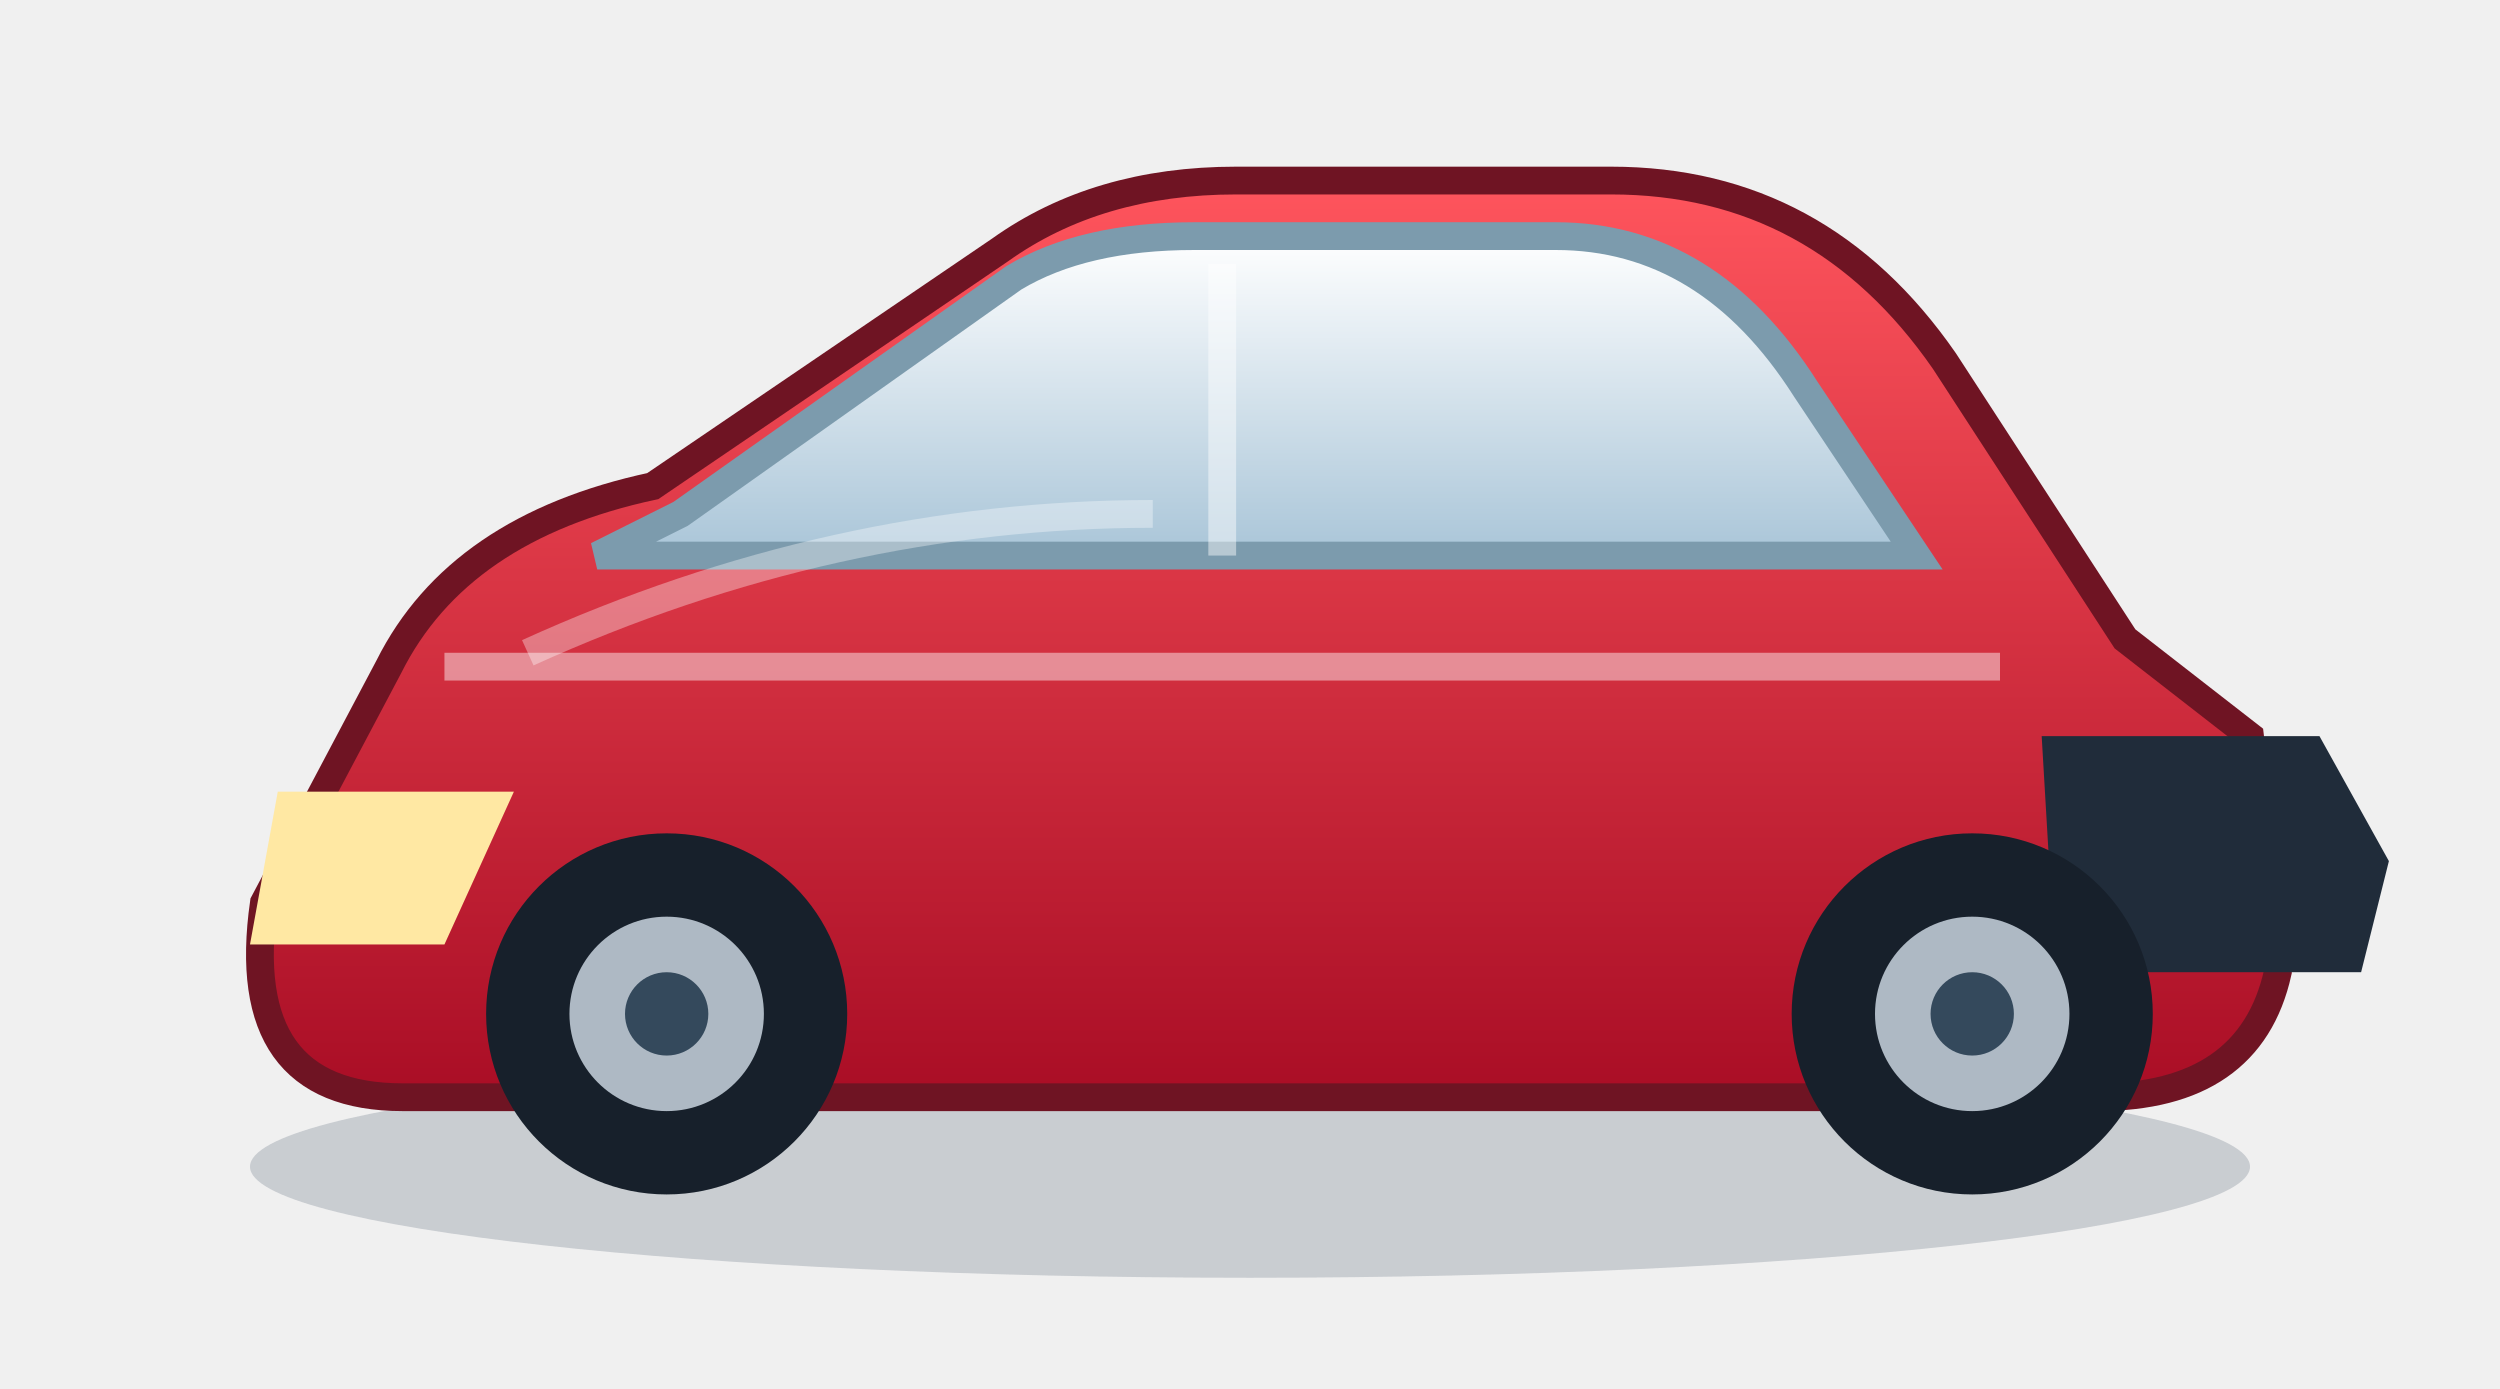
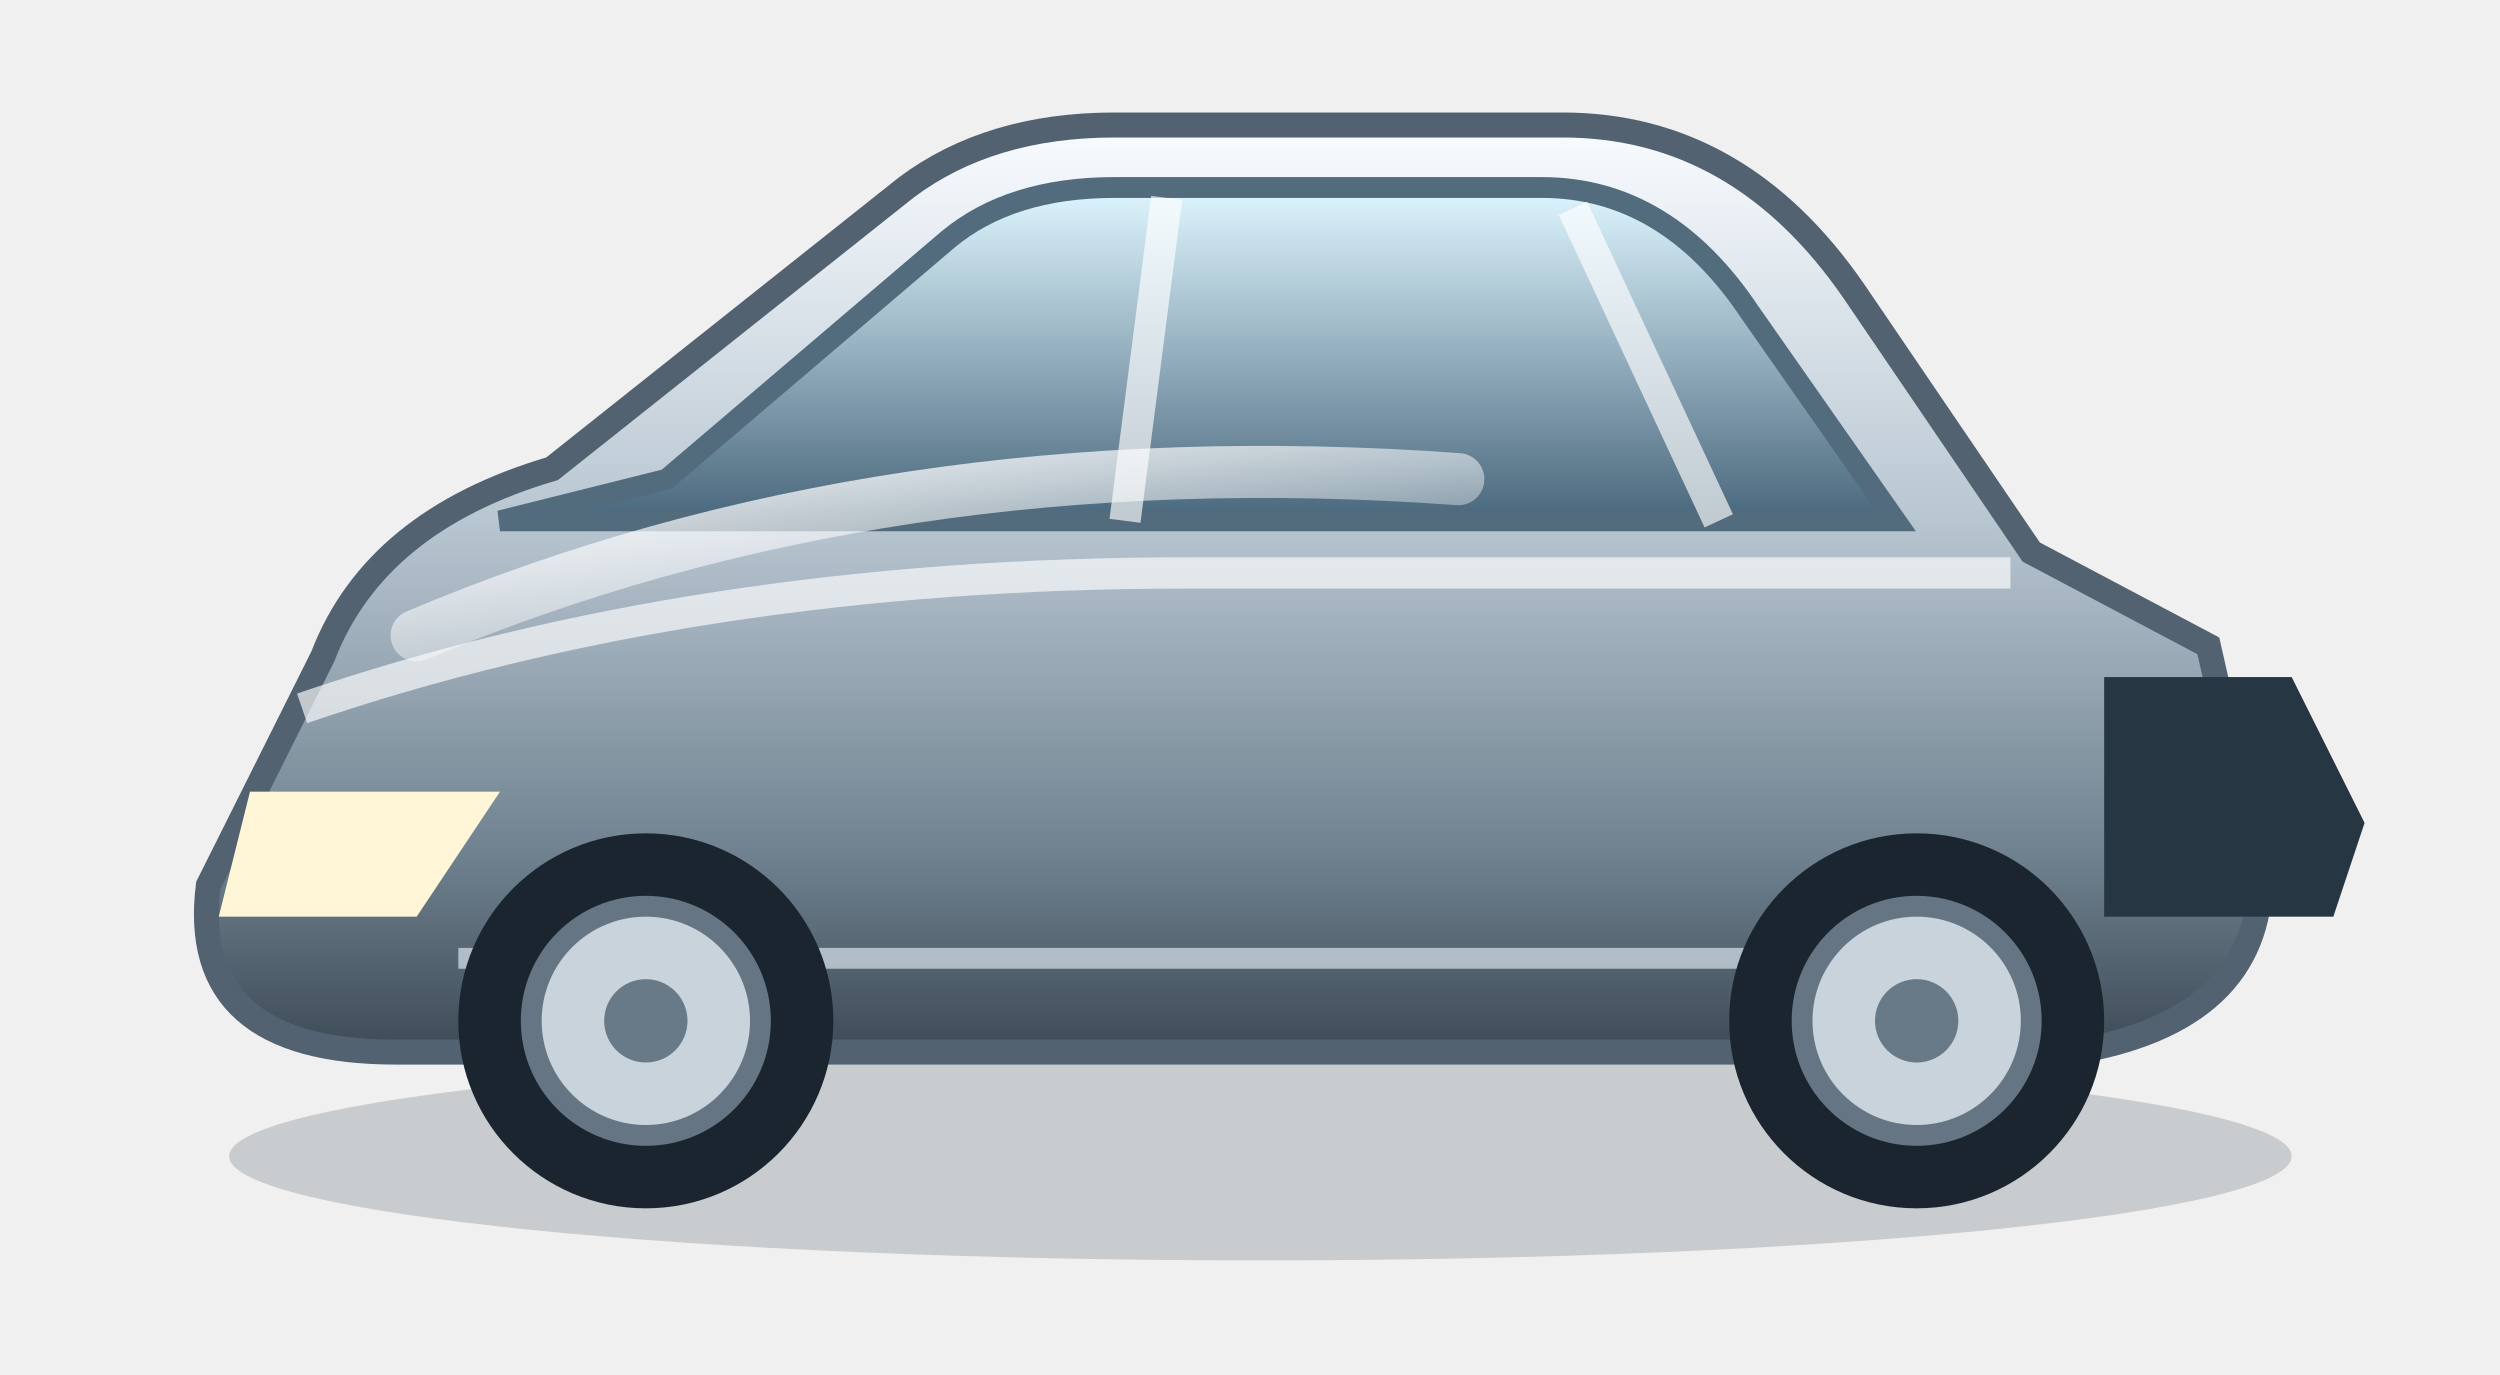
- <svg xmlns="http://www.w3.org/2000/svg" viewBox="0 0 180 100">
+ <svg xmlns="http://www.w3.org/2000/svg" viewBox="0 0 240 132">
  <defs>
-     <linearGradient id="b" x2="0" y2="1">
-       <stop stop-color="#ff555d" />
-       <stop offset="1" stop-color="#a90d25" />
+     <linearGradient id="body" x1="0" y1="0" x2="0" y2="1">
+       <stop stop-color="#f9fcff" />
+       <stop offset=".42" stop-color="#b9c7d2" />
+       <stop offset=".78" stop-color="#718391" />
+       <stop offset="1" stop-color="#3e4b57" />
    </linearGradient>
-     <linearGradient id="g" x2="0" y2="1">
-       <stop stop-color="#fff" />
-       <stop offset="1" stop-color="#a9c5d8" />
+     <linearGradient id="glass" x1="0" y1="0" x2="0" y2="1">
+       <stop stop-color="#dff6ff" />
+       <stop offset="1" stop-color="#49677c" />
+     </linearGradient>
+     <linearGradient id="shine" x1="0" y1="0" x2="1" y2="1">
+       <stop stop-color="#fff" stop-opacity=".95" />
+       <stop offset="1" stop-color="#fff" stop-opacity="0" />
    </linearGradient>
  </defs>
-   <ellipse cx="90" cy="84" rx="72" ry="8" fill="#172b43" opacity=".18" />
-   <path d="M19 65 28 48q5-10 19-13l25-17q7-5 17-5h27q15 0 24 13l13 20 9 7 2 17q-2 9-13 9H29q-12 0-10-14Z" fill="url(#b)" stroke="#6f1423" stroke-width="2" />
-   <path d="m49 37 24-17q5-3 13-3h26q11 0 18 11l8 12H43Z" fill="url(#g)" stroke="#7c9bad" stroke-width="2" />
-   <path d="M88 19v21M32 48h112" stroke="#fff" stroke-opacity=".45" stroke-width="2" />
-   <path d="M147 53h20l5 9-2 8h-22Z" fill="#202c3a" />
-   <path d="M20 57h17l-5 11H18Z" fill="#ffe8a3" />
-   <circle cx="48" cy="73" r="13" fill="#17202b" />
-   <circle cx="48" cy="73" r="7" fill="#aeb9c4" />
-   <circle cx="48" cy="73" r="3" fill="#34495c" />
-   <circle cx="142" cy="73" r="13" fill="#17202b" />
-   <circle cx="142" cy="73" r="7" fill="#aeb9c4" />
-   <circle cx="142" cy="73" r="3" fill="#34495c" />
-   <path d="M38 47q22-10 45-10" stroke="#fff" stroke-width="2" opacity=".35" fill="none" />
+   <ellipse cx="121" cy="111" rx="99" ry="10" fill="#182536" opacity=".18" />
+   <path d="M20 85 31 63q5-13 22-18l34-27q8-6 20-6h43q17 0 28 16l17 25 17 9 5 22q0 14-18 17H38Q18 101 20 85Z" fill="url(#body)" stroke="#526271" stroke-width="2.4" />
+   <path d="m64 46 27-23q6-5 16-5h41q12 0 20 12l14 20H48Z" fill="url(#glass)" stroke="#526b7d" stroke-width="2" />
+   <path d="M112 19 108 50M151 20l14 30M29 68q38-13 85-13h79" fill="none" stroke="#fff" stroke-width="3" opacity=".65" />
+   <path d="M24 76h24l-8 12H21Z" fill="#fff5d7" />
+   <path d="M202 65h18l7 14-3 9h-22Z" fill="#263643" />
+   <path d="M44 92h139" stroke="#edf7ff" stroke-width="2" opacity=".6" />
+   <circle cx="62" cy="98" r="18" fill="#1b2530" />
+   <circle cx="62" cy="98" r="11" fill="#c8d3db" stroke="#657583" stroke-width="2" />
+   <circle cx="62" cy="98" r="4" fill="#687987" />
+   <circle cx="184" cy="98" r="18" fill="#1b2530" />
+   <circle cx="184" cy="98" r="11" fill="#c8d3db" stroke="#657583" stroke-width="2" />
+   <circle cx="184" cy="98" r="4" fill="#687987" />
+   <path d="M40 61q45-19 100-15" stroke="url(#shine)" stroke-width="5" fill="none" stroke-linecap="round" />
</svg>
